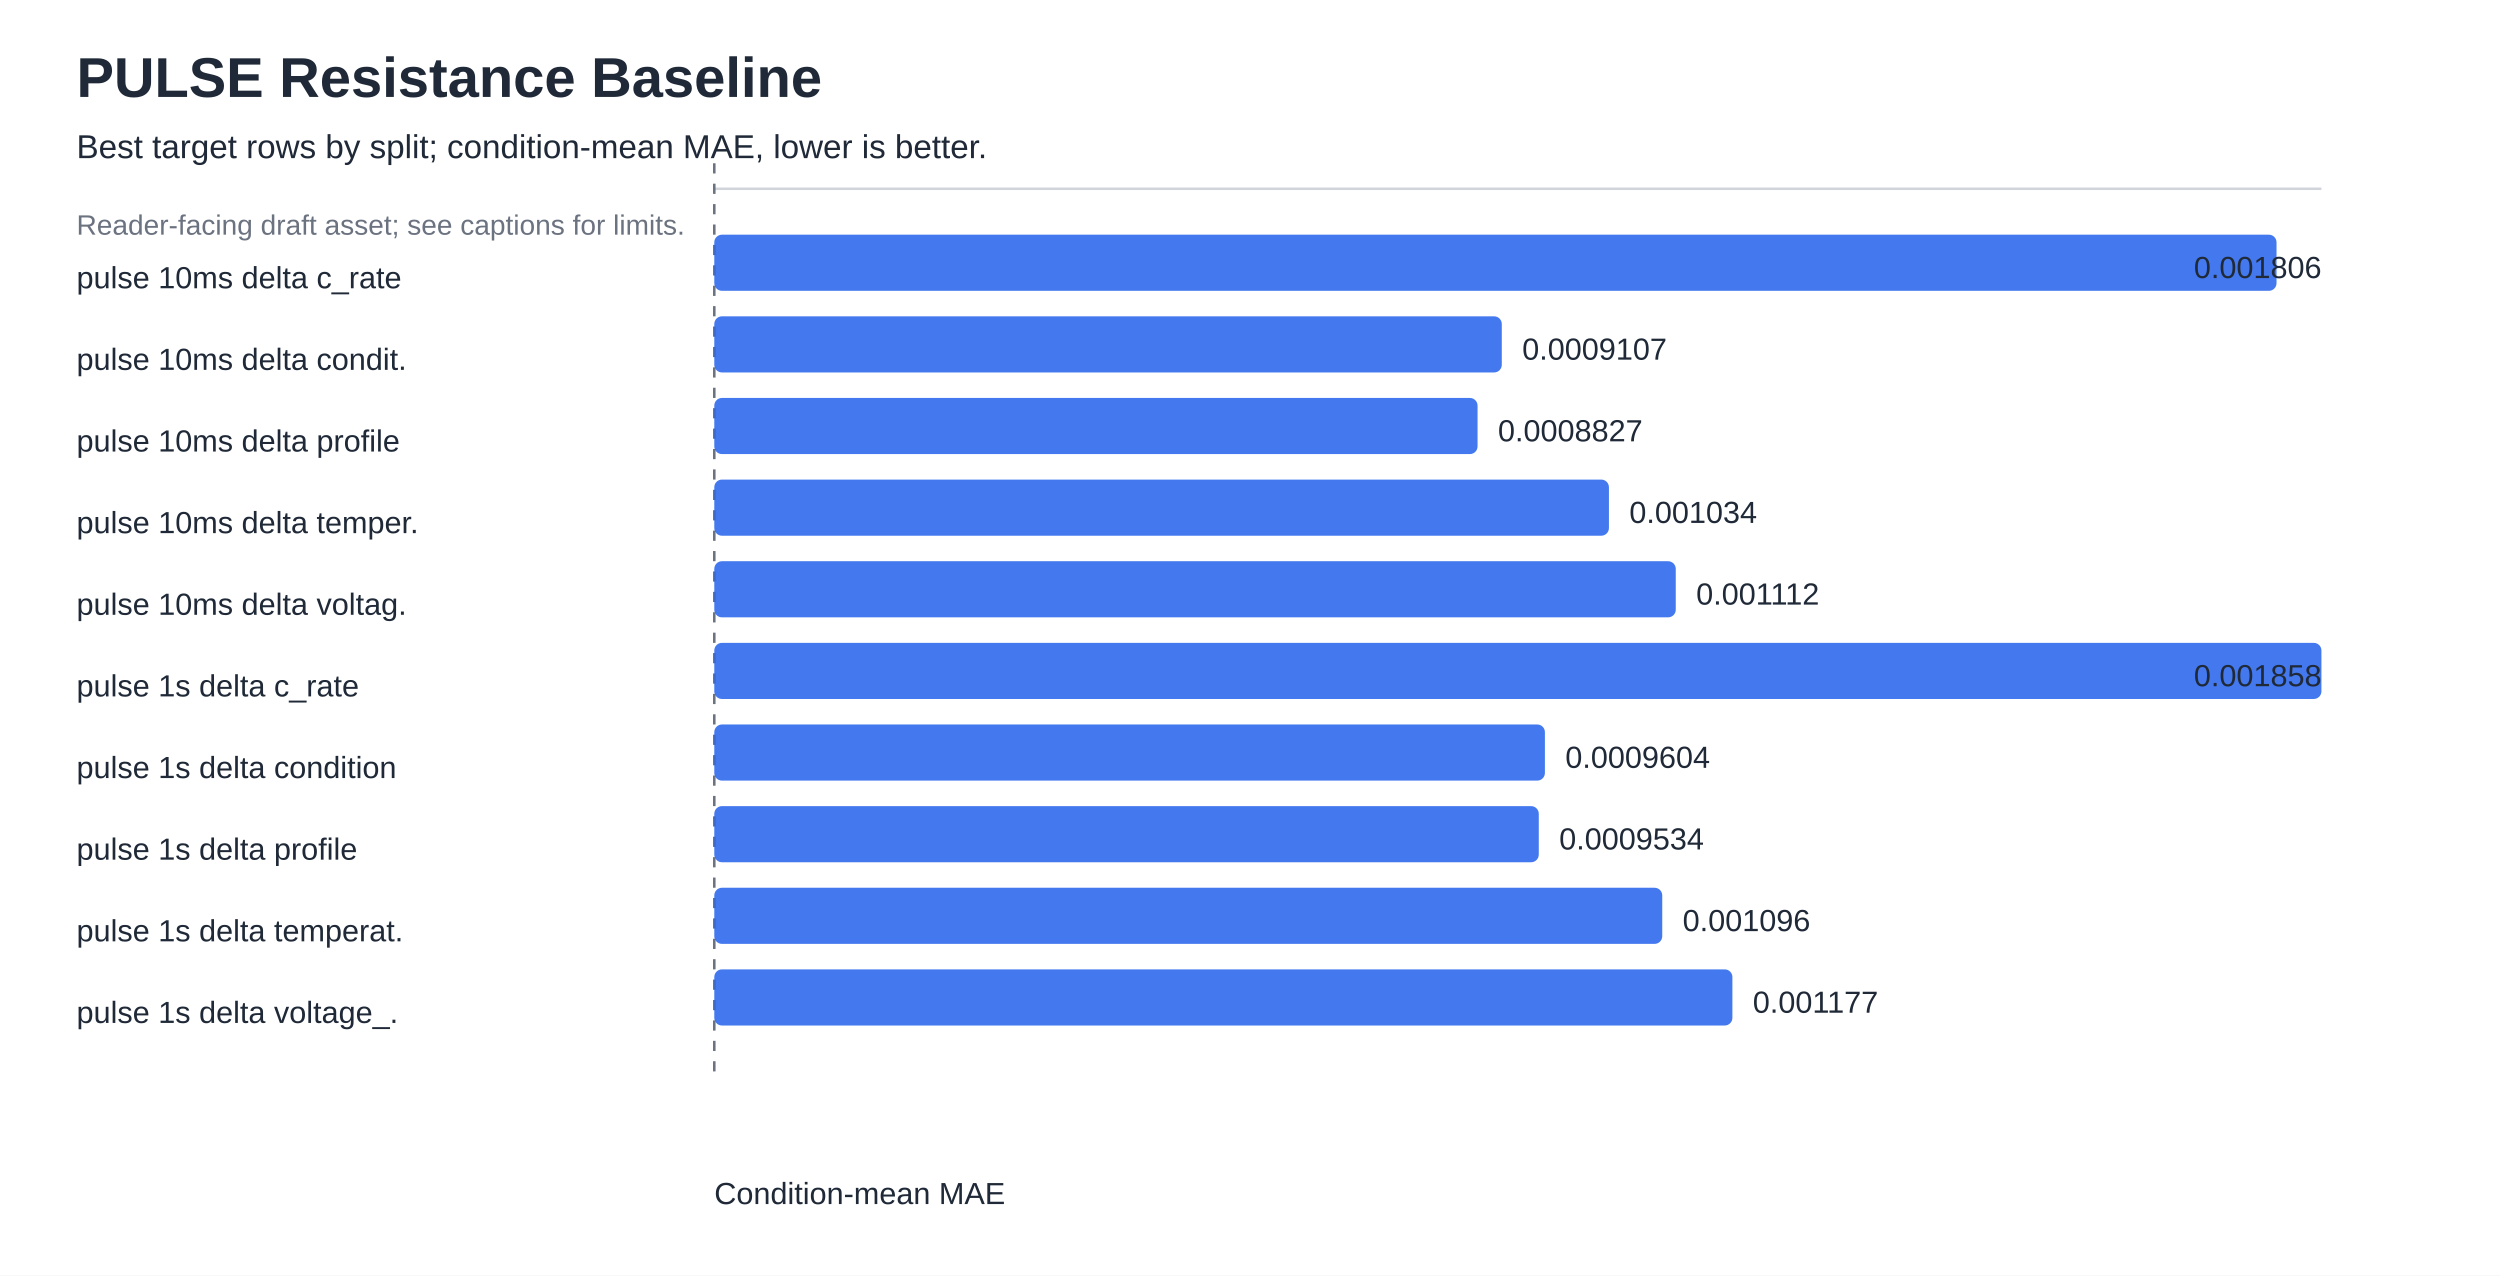
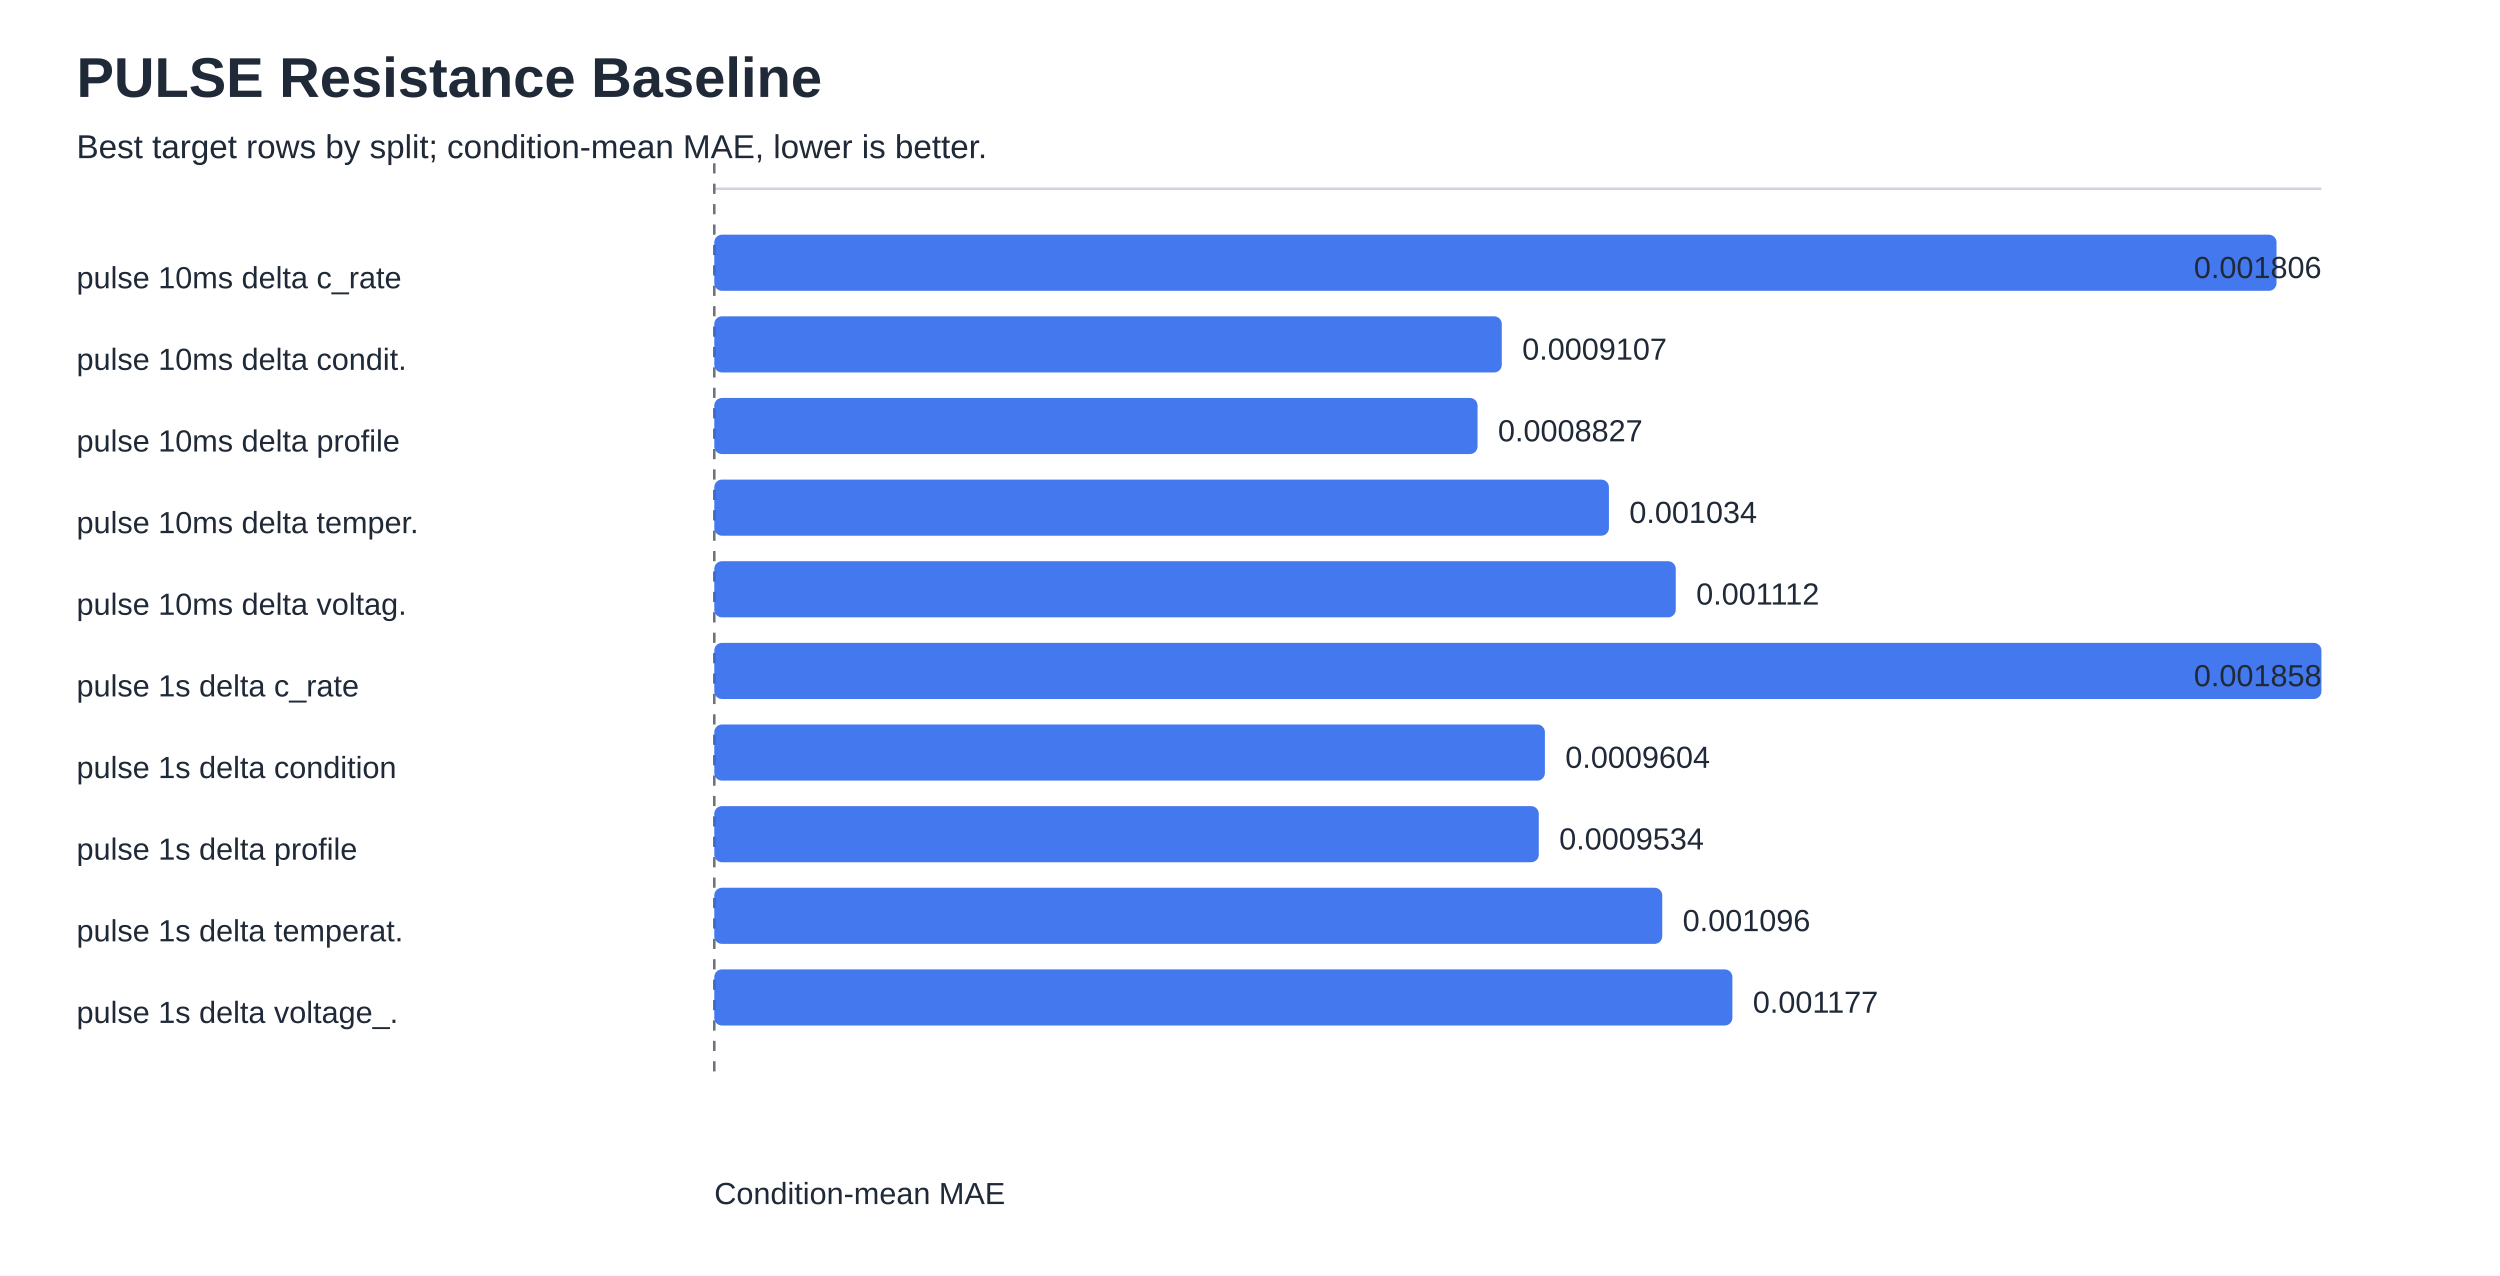
<svg xmlns="http://www.w3.org/2000/svg" width="980" height="500" viewBox="0 0 980 500" role="img">
  <rect width="100%" height="100%" fill="#ffffff" />
-   <text x="30" y="92" font-family="Arial, sans-serif" font-size="11" fill="#6b7280">Reader-facing draft asset; see captions for limits.</text>
  <text x="30.0" y="38.0" font-family="Arial, sans-serif" font-size="22" font-weight="700" fill="#1f2937">PULSE Resistance Baseline</text>
  <text x="30.0" y="62.0" font-family="Arial, sans-serif" font-size="13" font-weight="400" fill="#1f2937">Best target rows by split; condition-mean MAE, lower is better.</text>
  <line x1="280" y1="74" x2="910" y2="74" stroke="#d1d5db" />
  <line x1="280.0" y1="64" x2="280.0" y2="424" stroke="#6b7280" stroke-dasharray="4 4" />
  <text x="30.0" y="113.0" font-family="Arial, sans-serif" font-size="12" font-weight="400" fill="#1f2937">pulse 10ms delta c_rate</text>
  <rect x="280.0" y="92.0" width="612.4" height="22" rx="3" fill="#2563eb" opacity="0.86" />
  <text x="860.0" y="109.0" font-family="Arial, sans-serif" font-size="12" font-weight="400" fill="#1f2937">0.001806</text>
  <text x="30.0" y="145.0" font-family="Arial, sans-serif" font-size="12" font-weight="400" fill="#1f2937">pulse 10ms delta condit.</text>
  <rect x="280.0" y="124.0" width="308.7" height="22" rx="3" fill="#2563eb" opacity="0.86" />
  <text x="596.7" y="141.0" font-family="Arial, sans-serif" font-size="12" font-weight="400" fill="#1f2937">0.0009107</text>
  <text x="30.0" y="177.0" font-family="Arial, sans-serif" font-size="12" font-weight="400" fill="#1f2937">pulse 10ms delta profile</text>
  <rect x="280.0" y="156.0" width="299.2" height="22" rx="3" fill="#2563eb" opacity="0.86" />
  <text x="587.2" y="173.0" font-family="Arial, sans-serif" font-size="12" font-weight="400" fill="#1f2937">0.0008827</text>
  <text x="30.0" y="209.0" font-family="Arial, sans-serif" font-size="12" font-weight="400" fill="#1f2937">pulse 10ms delta temper.</text>
  <rect x="280.0" y="188.0" width="350.7" height="22" rx="3" fill="#2563eb" opacity="0.86" />
  <text x="638.7" y="205.0" font-family="Arial, sans-serif" font-size="12" font-weight="400" fill="#1f2937">0.001034</text>
  <text x="30.0" y="241.0" font-family="Arial, sans-serif" font-size="12" font-weight="400" fill="#1f2937">pulse 10ms delta voltag.</text>
  <rect x="280.0" y="220.0" width="376.9" height="22" rx="3" fill="#2563eb" opacity="0.86" />
  <text x="664.9" y="237.0" font-family="Arial, sans-serif" font-size="12" font-weight="400" fill="#1f2937">0.001112</text>
  <text x="30.0" y="273.0" font-family="Arial, sans-serif" font-size="12" font-weight="400" fill="#1f2937">pulse 1s delta c_rate</text>
  <rect x="280.0" y="252.0" width="630.0" height="22" rx="3" fill="#2563eb" opacity="0.86" />
  <text x="860.0" y="269.0" font-family="Arial, sans-serif" font-size="12" font-weight="400" fill="#1f2937">0.001858</text>
  <text x="30.0" y="305.0" font-family="Arial, sans-serif" font-size="12" font-weight="400" fill="#1f2937">pulse 1s delta condition</text>
  <rect x="280.0" y="284.0" width="325.6" height="22" rx="3" fill="#2563eb" opacity="0.86" />
  <text x="613.6" y="301.0" font-family="Arial, sans-serif" font-size="12" font-weight="400" fill="#1f2937">0.0009604</text>
  <text x="30.0" y="337.0" font-family="Arial, sans-serif" font-size="12" font-weight="400" fill="#1f2937">pulse 1s delta profile</text>
  <rect x="280.0" y="316.0" width="323.2" height="22" rx="3" fill="#2563eb" opacity="0.86" />
  <text x="611.2" y="333.0" font-family="Arial, sans-serif" font-size="12" font-weight="400" fill="#1f2937">0.0009534</text>
  <text x="30.0" y="369.0" font-family="Arial, sans-serif" font-size="12" font-weight="400" fill="#1f2937">pulse 1s delta temperat.</text>
  <rect x="280.0" y="348.0" width="371.6" height="22" rx="3" fill="#2563eb" opacity="0.86" />
  <text x="659.6" y="365.0" font-family="Arial, sans-serif" font-size="12" font-weight="400" fill="#1f2937">0.001096</text>
  <text x="30.0" y="401.0" font-family="Arial, sans-serif" font-size="12" font-weight="400" fill="#1f2937">pulse 1s delta voltage_.</text>
  <rect x="280.0" y="380.0" width="399.1" height="22" rx="3" fill="#2563eb" opacity="0.86" />
  <text x="687.1" y="397.0" font-family="Arial, sans-serif" font-size="12" font-weight="400" fill="#1f2937">0.001177</text>
  <text x="280.0" y="472.0" font-family="Arial, sans-serif" font-size="12" font-weight="400" fill="#1f2937">Condition-mean MAE</text>
</svg>
